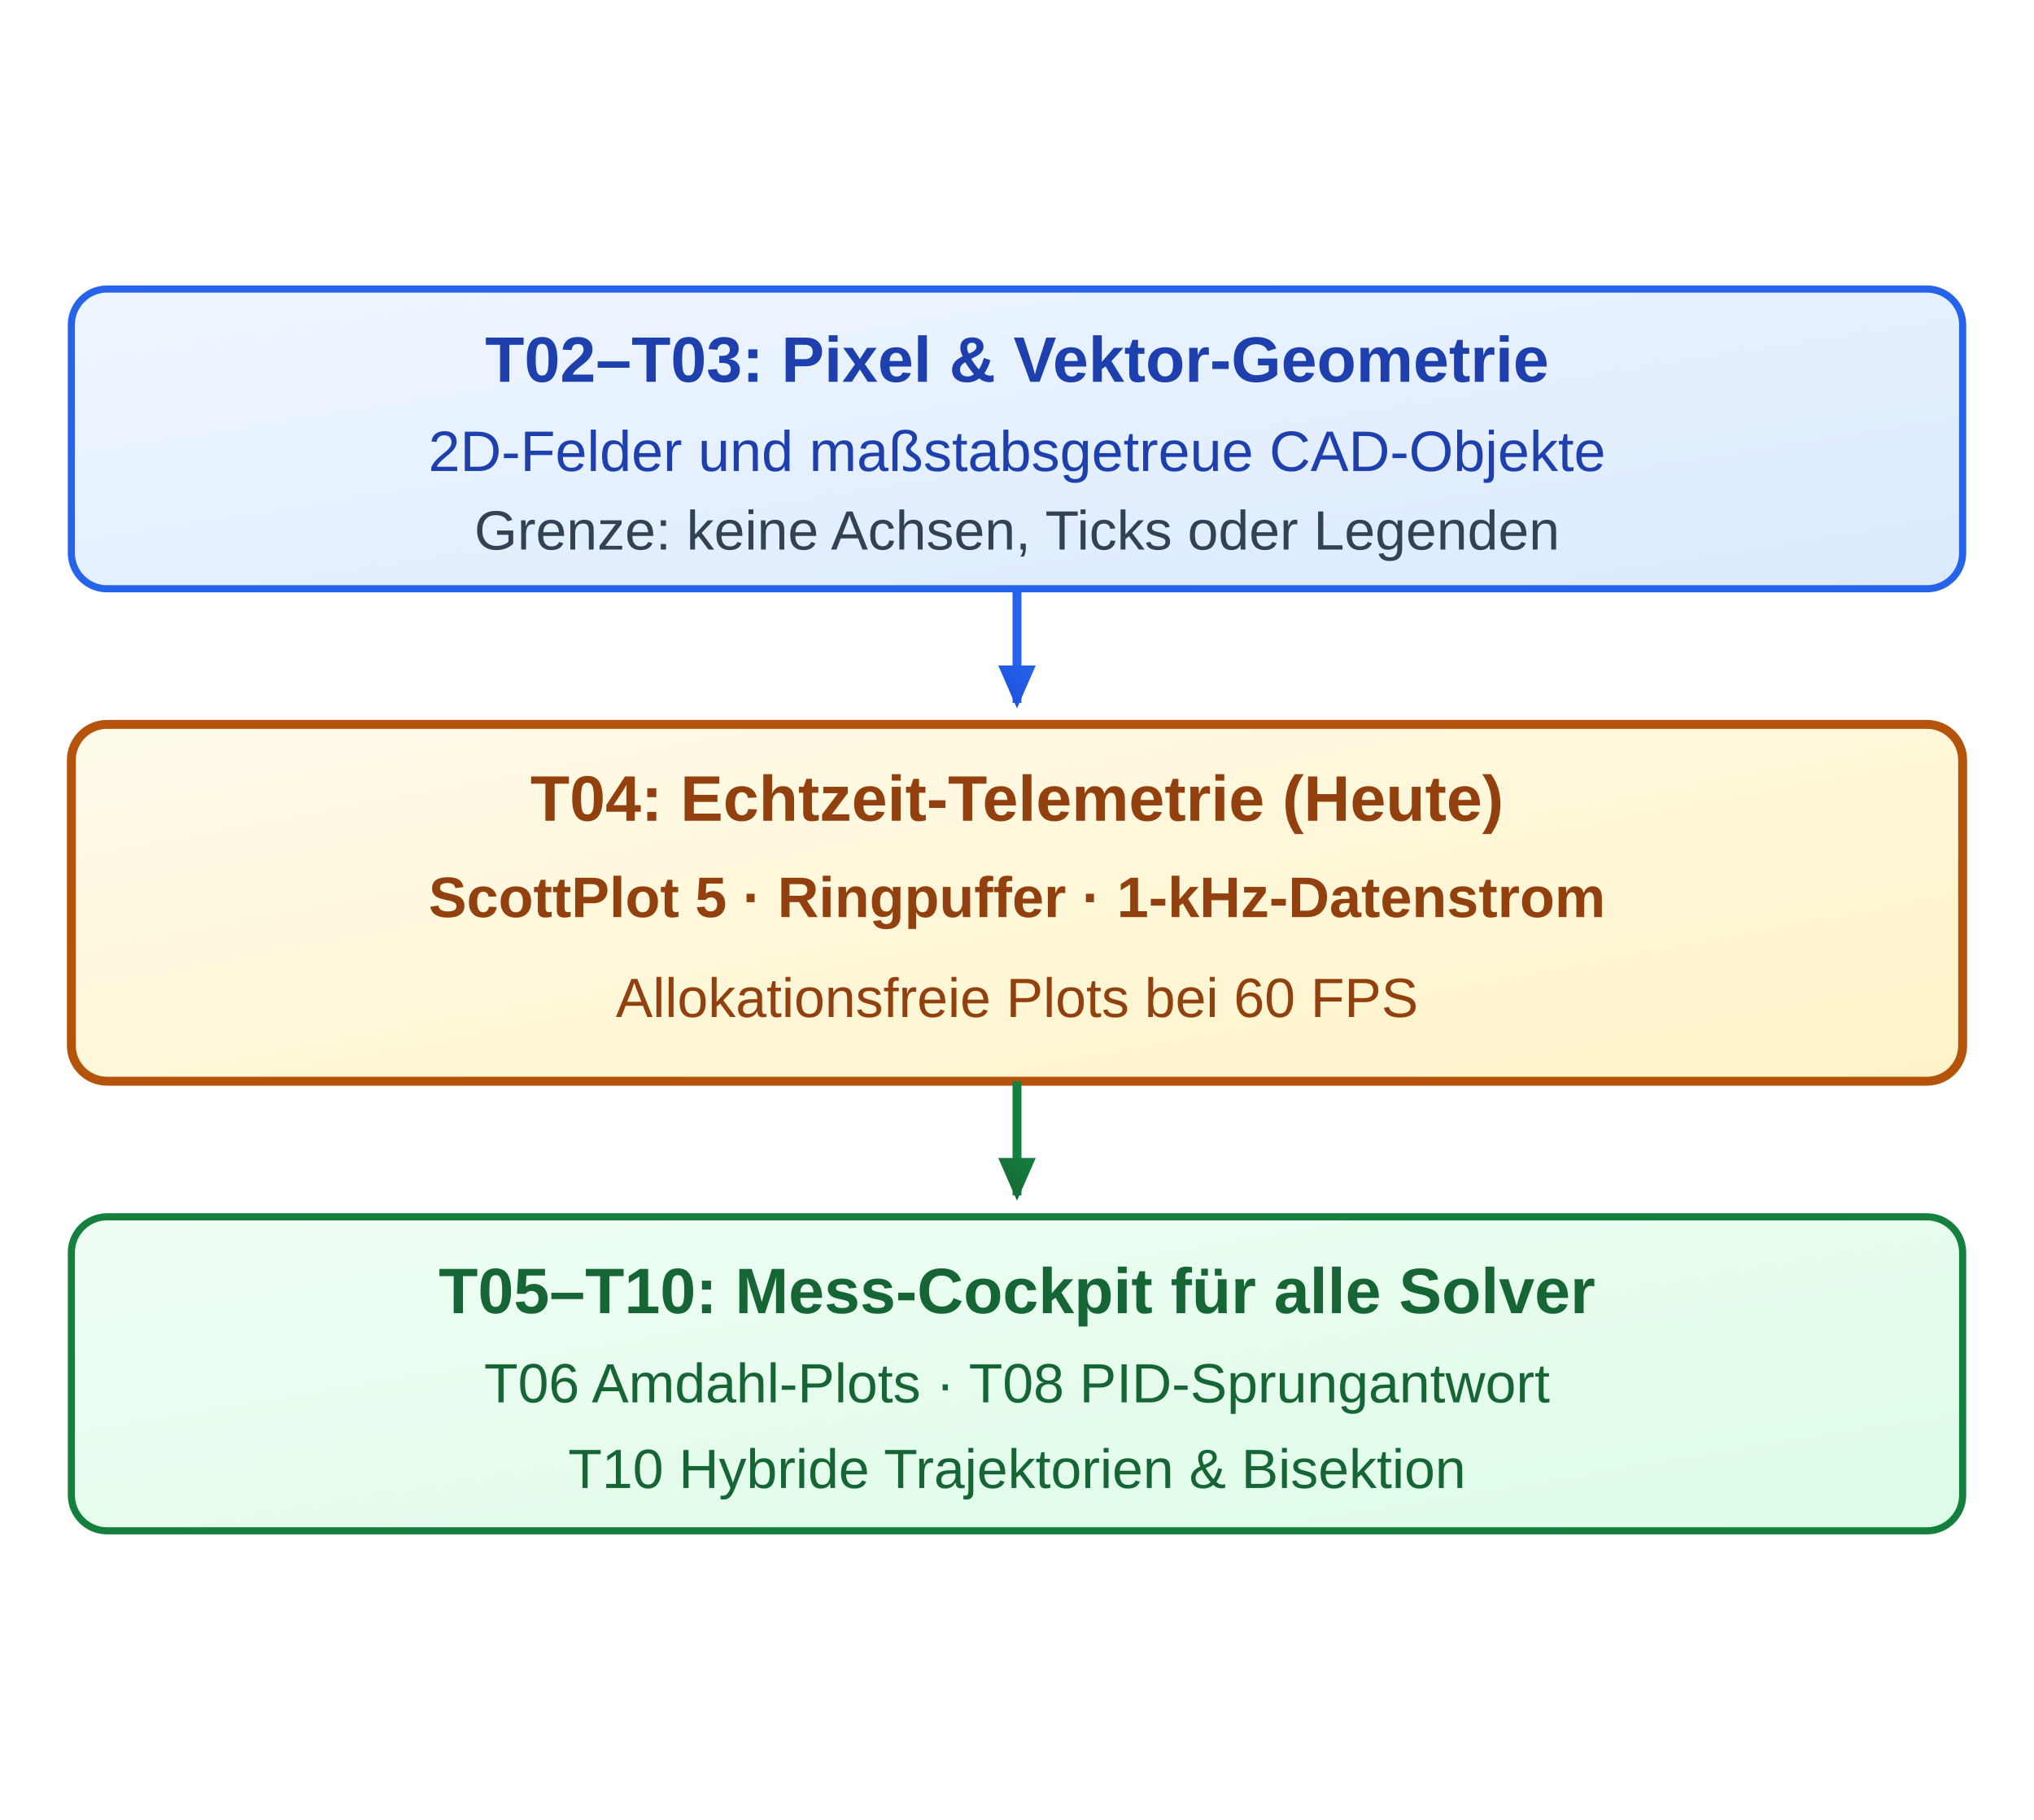
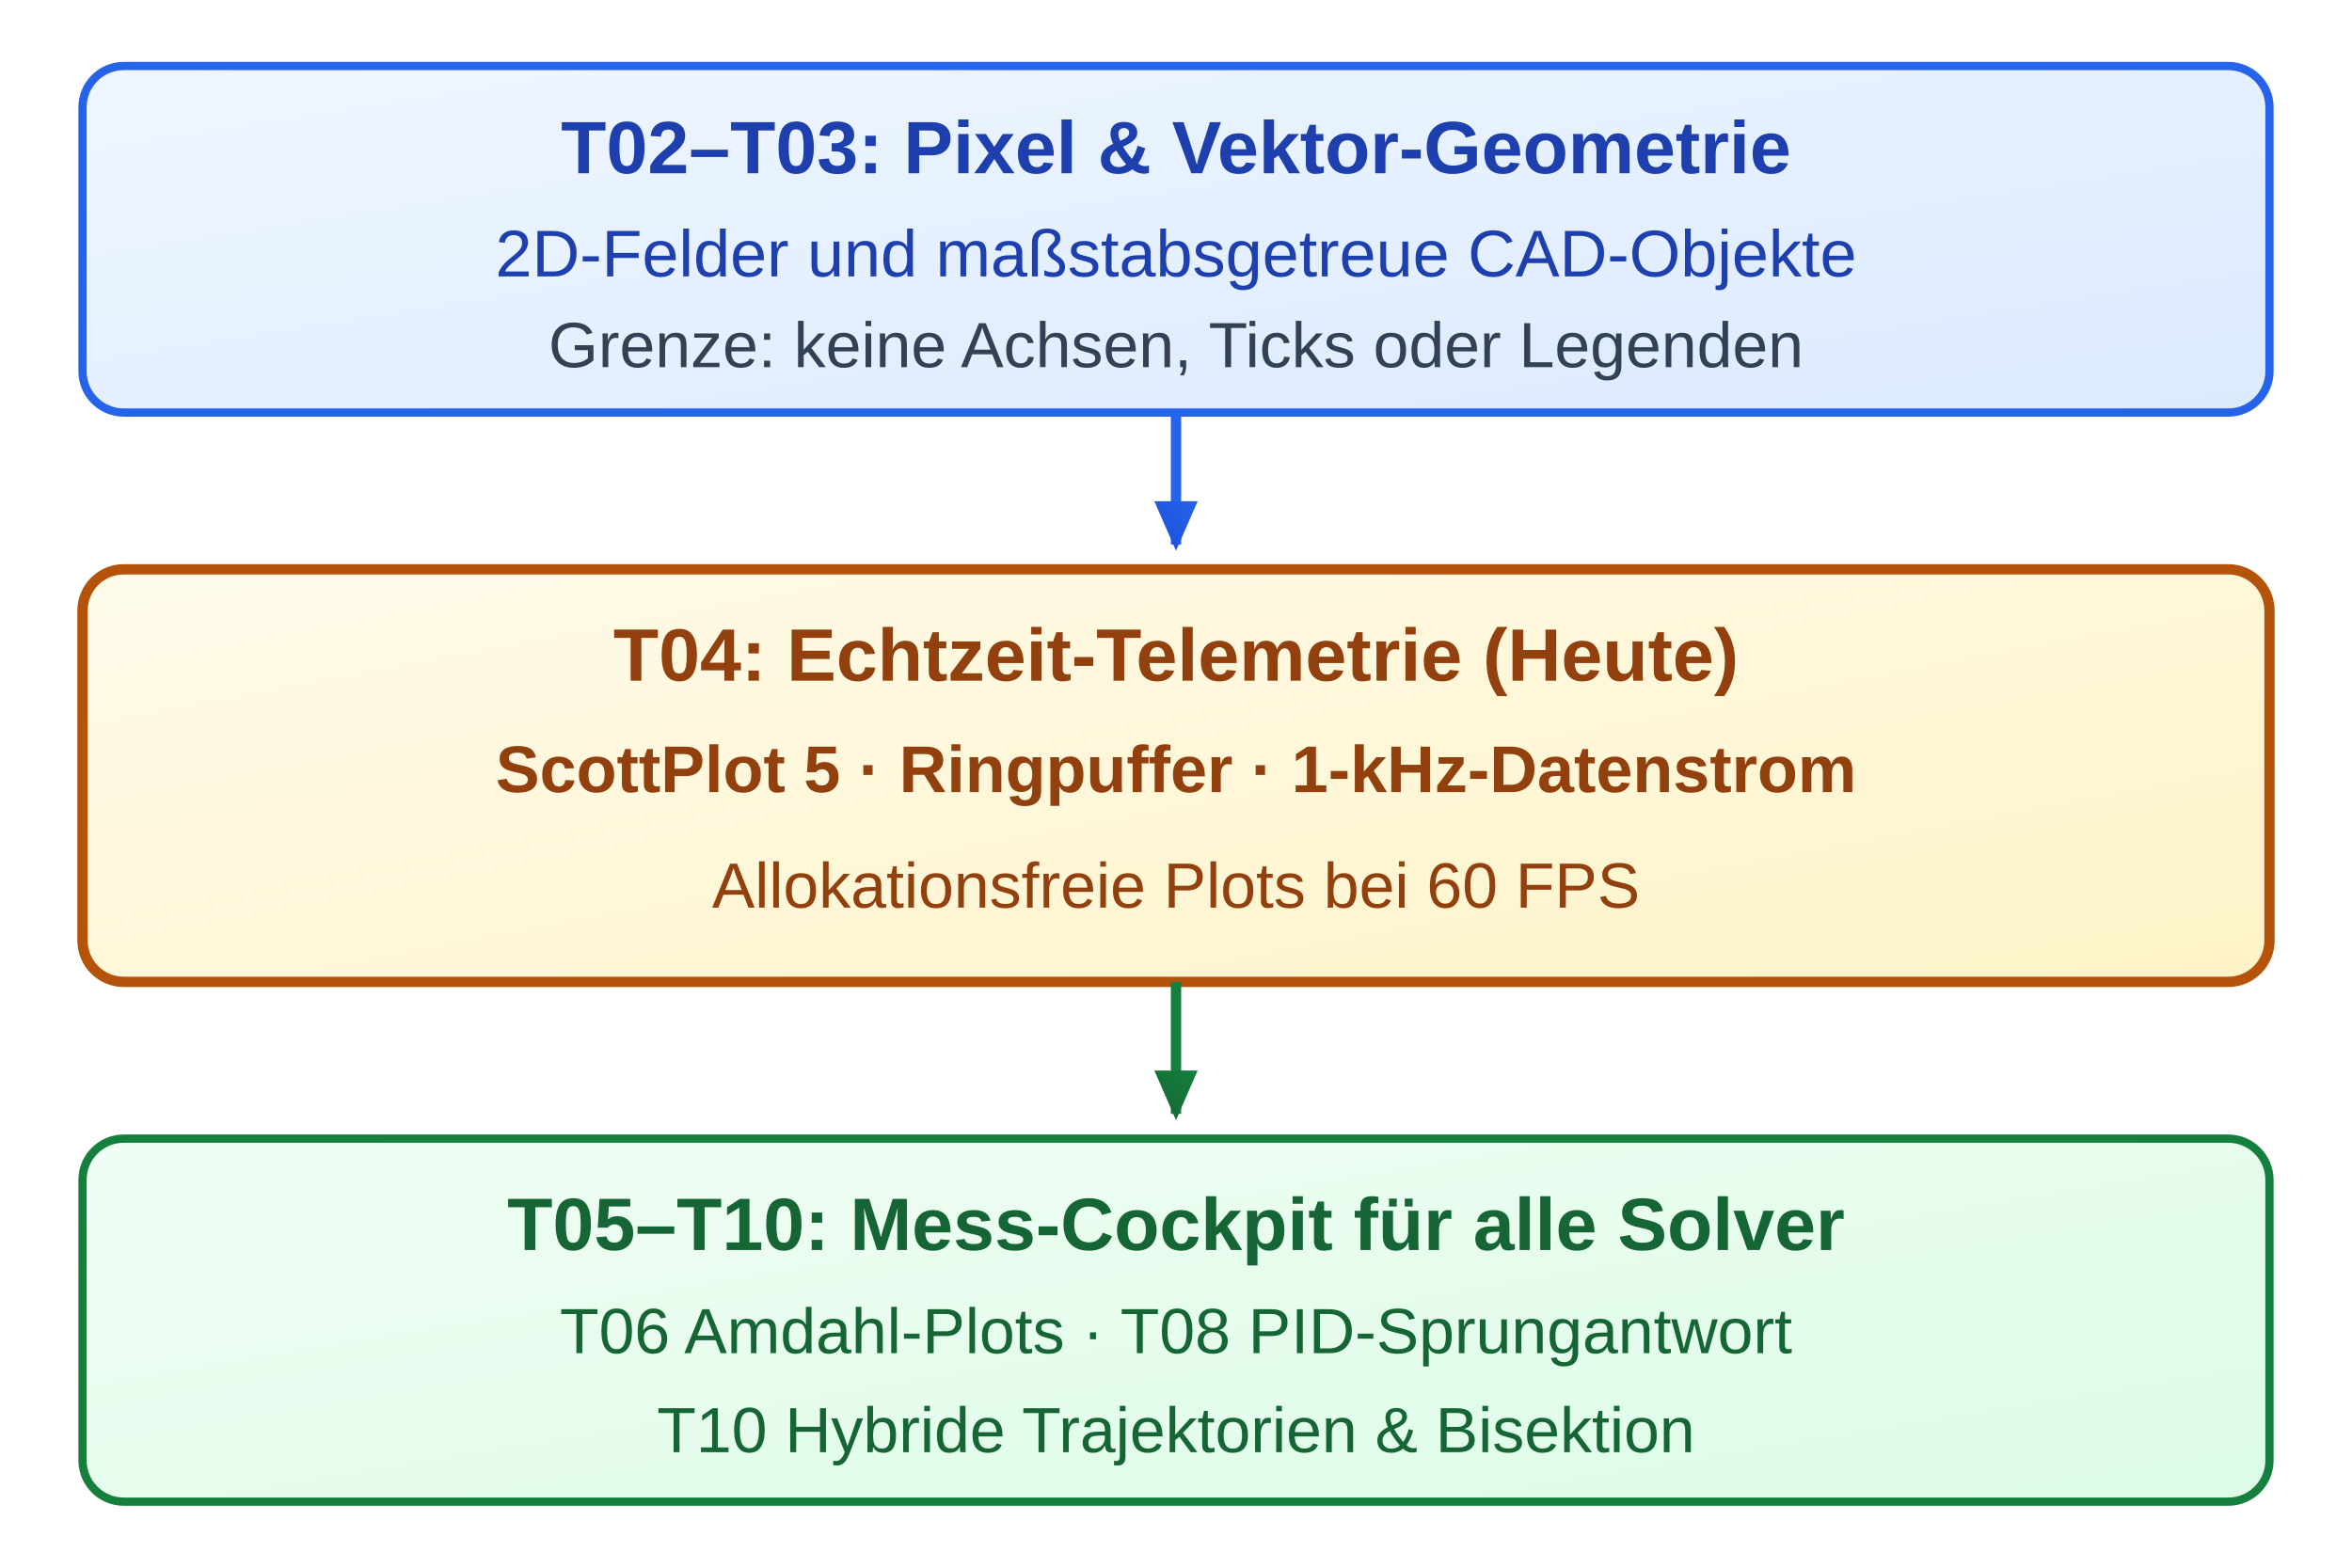
- <svg xmlns="http://www.w3.org/2000/svg" viewBox="-45 -65 570 510" width="570" height="510">
+ <svg xmlns="http://www.w3.org/2000/svg" viewBox="-45 0 570 380" width="570" height="380">
  <defs>
    <linearGradient id="grad-sem-primary" x1="0%" y1="0%" x2="100%" y2="100%">
      <stop offset="0%" stop-color="#eff6ff" />
      <stop offset="100%" stop-color="#dbeafe" />
    </linearGradient>
    <linearGradient id="grad-sem-primary-fill" x1="0%" y1="0%" x2="100%" y2="100%">
      <stop offset="0%" stop-color="#2563eb" />
      <stop offset="100%" stop-color="#1d4ed8" />
    </linearGradient>
    <linearGradient id="grad-sem-success" x1="0%" y1="0%" x2="100%" y2="100%">
      <stop offset="0%" stop-color="#f0fdf4" />
      <stop offset="100%" stop-color="#dcfce7" />
    </linearGradient>
    <linearGradient id="grad-sem-success-fill" x1="0%" y1="0%" x2="100%" y2="100%">
      <stop offset="0%" stop-color="#15803d" />
      <stop offset="100%" stop-color="#166534" />
    </linearGradient>
    <linearGradient id="grad-sem-warning" x1="0%" y1="0%" x2="100%" y2="100%">
      <stop offset="0%" stop-color="#fffbeb" />
      <stop offset="100%" stop-color="#fef3c7" />
    </linearGradient>
    <linearGradient id="grad-sem-warning-fill" x1="0%" y1="0%" x2="100%" y2="100%">
      <stop offset="0%" stop-color="#b45309" />
      <stop offset="100%" stop-color="#92400e" />
    </linearGradient>
    <linearGradient id="grad-sem-muted" x1="0%" y1="0%" x2="100%" y2="100%">
      <stop offset="0%" stop-color="#f8fafc" />
      <stop offset="100%" stop-color="#e2e8f0" />
    </linearGradient>
    <linearGradient id="grad-sem-muted-fill" x1="0%" y1="0%" x2="100%" y2="100%">
      <stop offset="0%" stop-color="#475569" />
      <stop offset="100%" stop-color="#334155" />
    </linearGradient>
    <marker id="arrB" viewBox="0 0 10 10" refX="7" refY="5" markerWidth="6" markerHeight="6" orient="auto">
      <path class="sem-primary-fill" d="M 0 1.5 L 8 5 L 0 8.5 z" />
    </marker>
    <marker id="arrG" viewBox="0 0 10 10" refX="7" refY="5" markerWidth="6" markerHeight="6" orient="auto">
      <path class="sem-success-fill" d="M 0 1.5 L 8 5 L 0 8.5 z" />
    </marker>
    <style>
      
/* @svg-palette:start */
      .sem-primary { fill: url(#grad-sem-primary); stroke: #2563eb; }
      .sem-primary-bg { fill: url(#grad-sem-primary); stroke: none; }
      .sem-primary-stroke { stroke: #2563eb; }
      .sem-primary-fill { fill: url(#grad-sem-primary-fill); }
      .sem-primary-text { fill: #1e40af; }
      .sem-success { fill: url(#grad-sem-success); stroke: #15803d; }
      .sem-success-bg { fill: url(#grad-sem-success); stroke: none; }
      .sem-success-stroke { stroke: #15803d; }
      .sem-success-fill { fill: url(#grad-sem-success-fill); }
      .sem-success-text { fill: #166534; }
      .sem-warning { fill: url(#grad-sem-warning); stroke: #b45309; }
      .sem-warning-bg { fill: url(#grad-sem-warning); stroke: none; }
      .sem-warning-stroke { stroke: #b45309; }
      .sem-warning-fill { fill: url(#grad-sem-warning-fill); }
      .sem-warning-text { fill: #92400e; }
      .sem-muted { fill: url(#grad-sem-muted); stroke: #94a3b8; }
      .sem-muted-bg { fill: url(#grad-sem-muted); stroke: none; }
      .sem-muted-stroke { stroke: #94a3b8; }
      .sem-muted-fill { fill: url(#grad-sem-muted-fill); }
      .sem-muted-text { fill: #334155; }
      /* @svg-palette:end */
text { font-family: 'Segoe UI', Arial, Helvetica, sans-serif; }
    </style>
  </defs>
  <rect x="-45" y="0" width="570" height="380" fill="none" />
  <rect class="sem-primary" x="-25" y="16" width="530" height="84" rx="10" stroke-width="2" />
  <text class="sem-primary-text" x="240" y="42" font-size="18" font-weight="bold" text-anchor="middle">T02–T03: Pixel &amp; Vektor-Geometrie</text>
  <text class="sem-primary-text" x="240" y="67" font-size="16" text-anchor="middle">2D-Felder und maßstabsgetreue CAD-Objekte</text>
  <text class="sem-muted-text" x="240" y="89" font-size="15.5" text-anchor="middle">Grenze: keine Achsen, Ticks oder Legenden</text>
  <line class="sem-primary-stroke" x1="240" y1="100" x2="240" y2="132" stroke-width="2.5" marker-end="url(#arrB)" />
  <rect class="sem-warning" x="-25" y="138" width="530" height="100" rx="10" stroke-width="2.5" />
  <text class="sem-warning-text" x="240" y="165" font-size="18" font-weight="bold" text-anchor="middle">T04: Echtzeit-Telemetrie (Heute)</text>
  <text class="sem-warning-text" x="240" y="192" font-size="16" font-weight="bold" text-anchor="middle">ScottPlot 5 · Ringpuffer · 1-kHz-Datenstrom</text>
  <text class="sem-warning-text" x="240" y="220" font-size="15.5" text-anchor="middle">Allokationsfreie Plots bei 60 FPS</text>
  <line class="sem-success-stroke" x1="240" y1="238" x2="240" y2="270" stroke-width="2.5" marker-end="url(#arrG)" />
  <rect class="sem-success" x="-25" y="276" width="530" height="88" rx="10" stroke-width="2" />
  <text class="sem-success-text" x="240" y="303" font-size="18" font-weight="bold" text-anchor="middle">T05–T10: Mess-Cockpit für alle Solver</text>
  <text class="sem-success-text" x="240" y="328" font-size="15.5" text-anchor="middle">T06 Amdahl-Plots · T08 PID-Sprungantwort</text>
  <text class="sem-success-text" x="240" y="352" font-size="15.5" text-anchor="middle">T10 Hybride Trajektorien &amp; Bisektion</text>
</svg>
